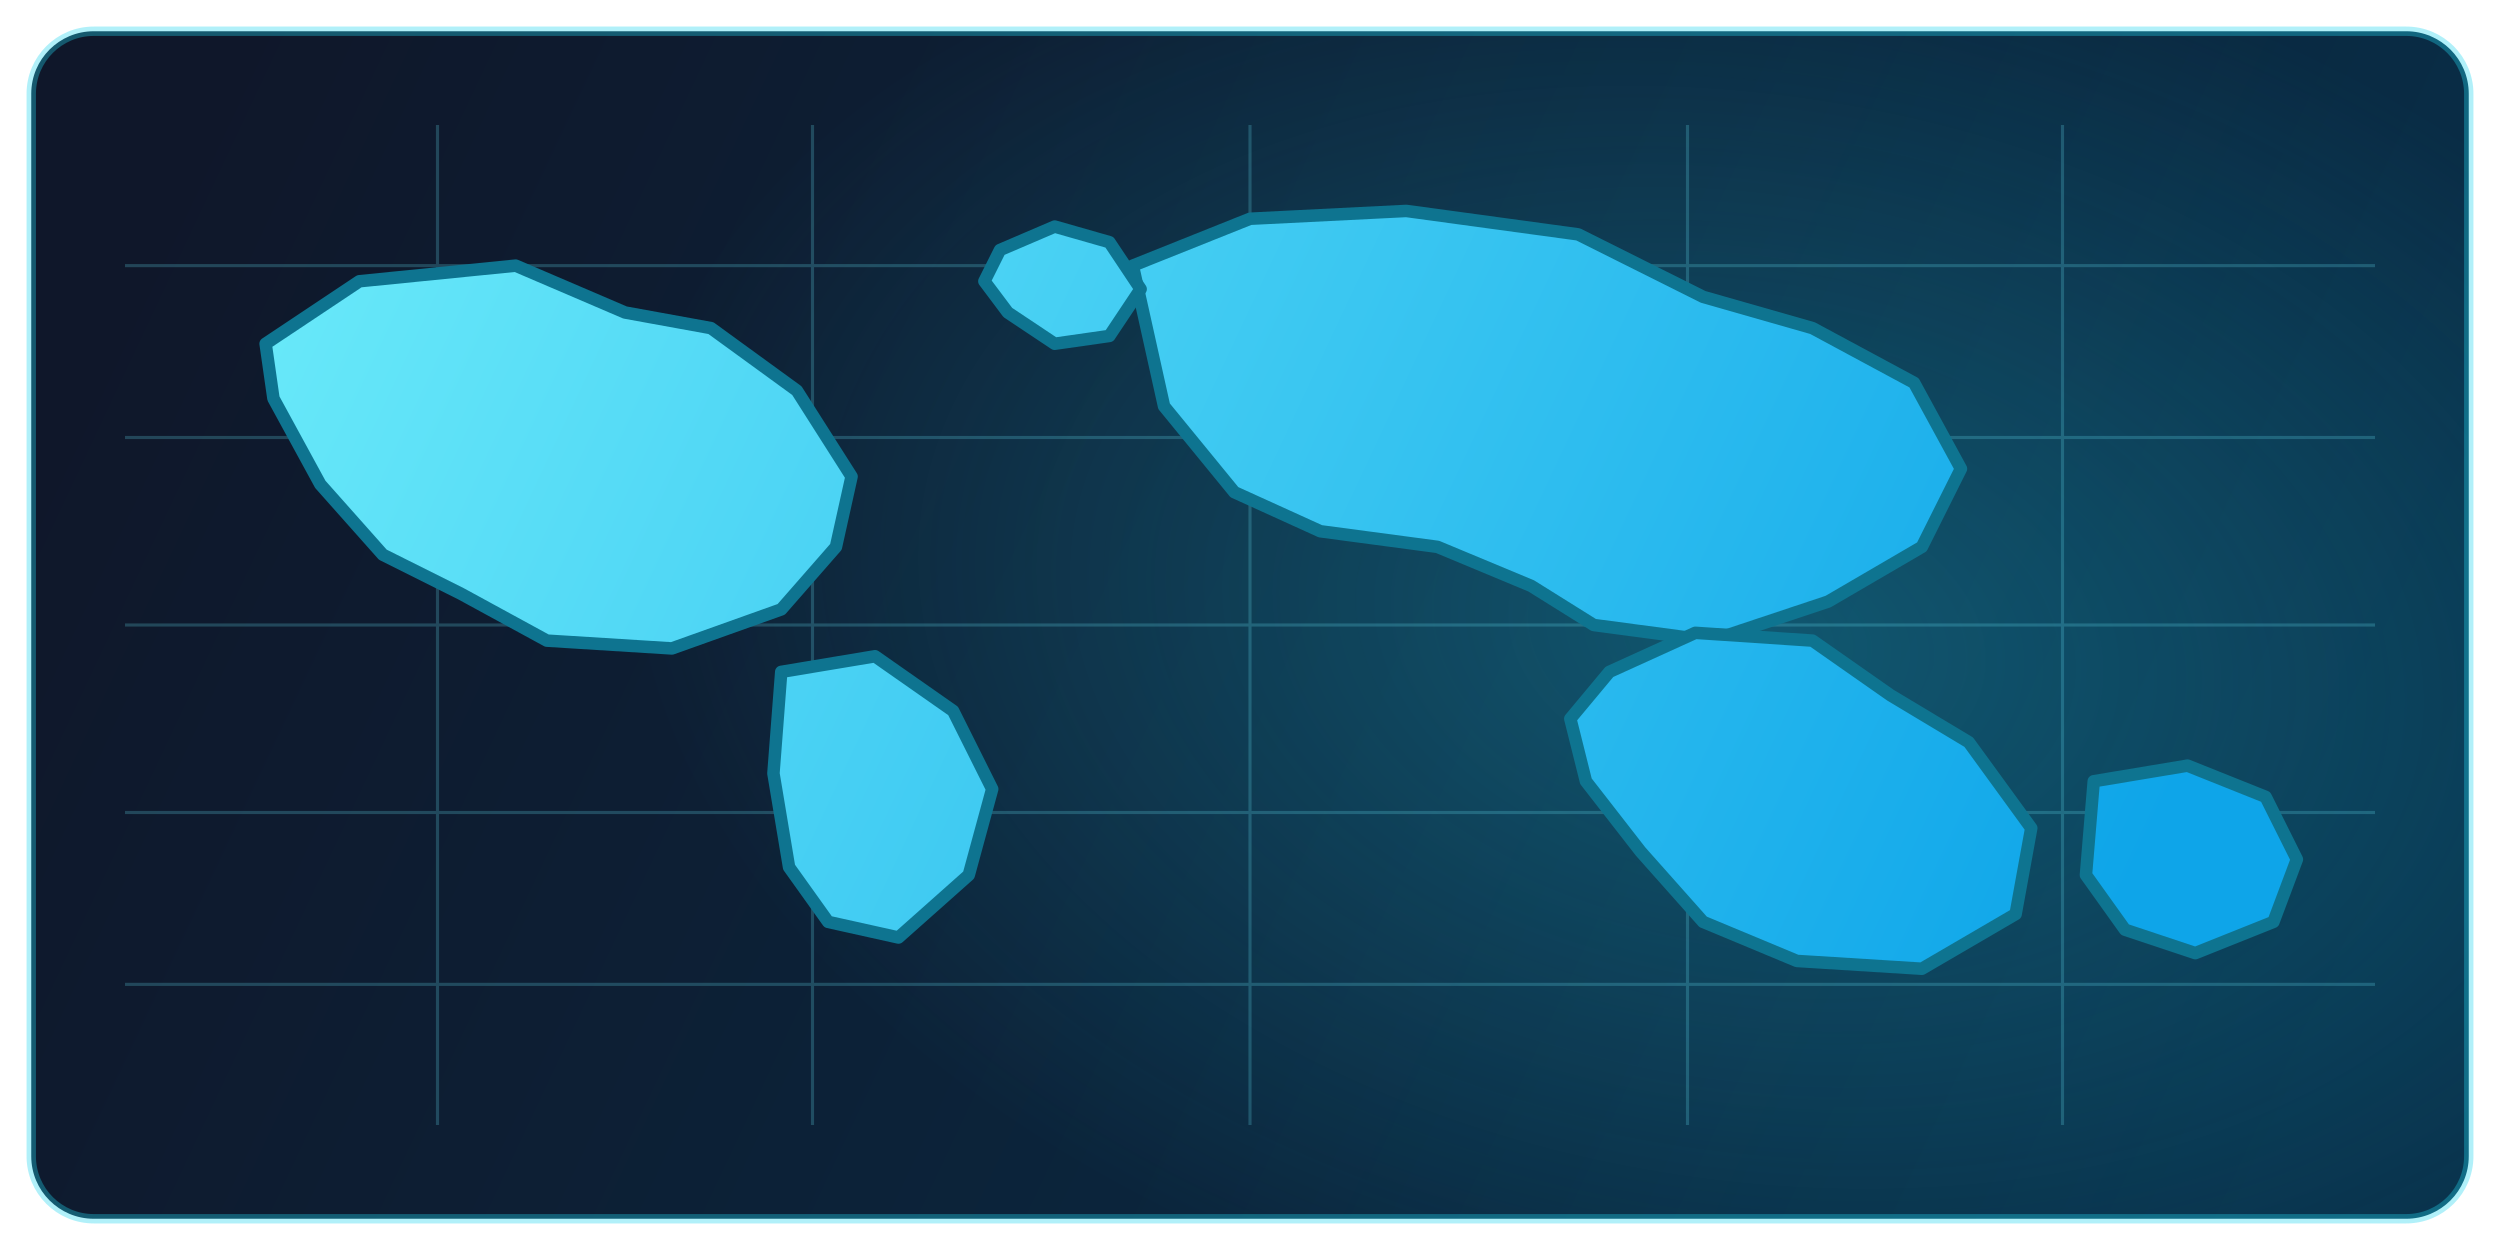
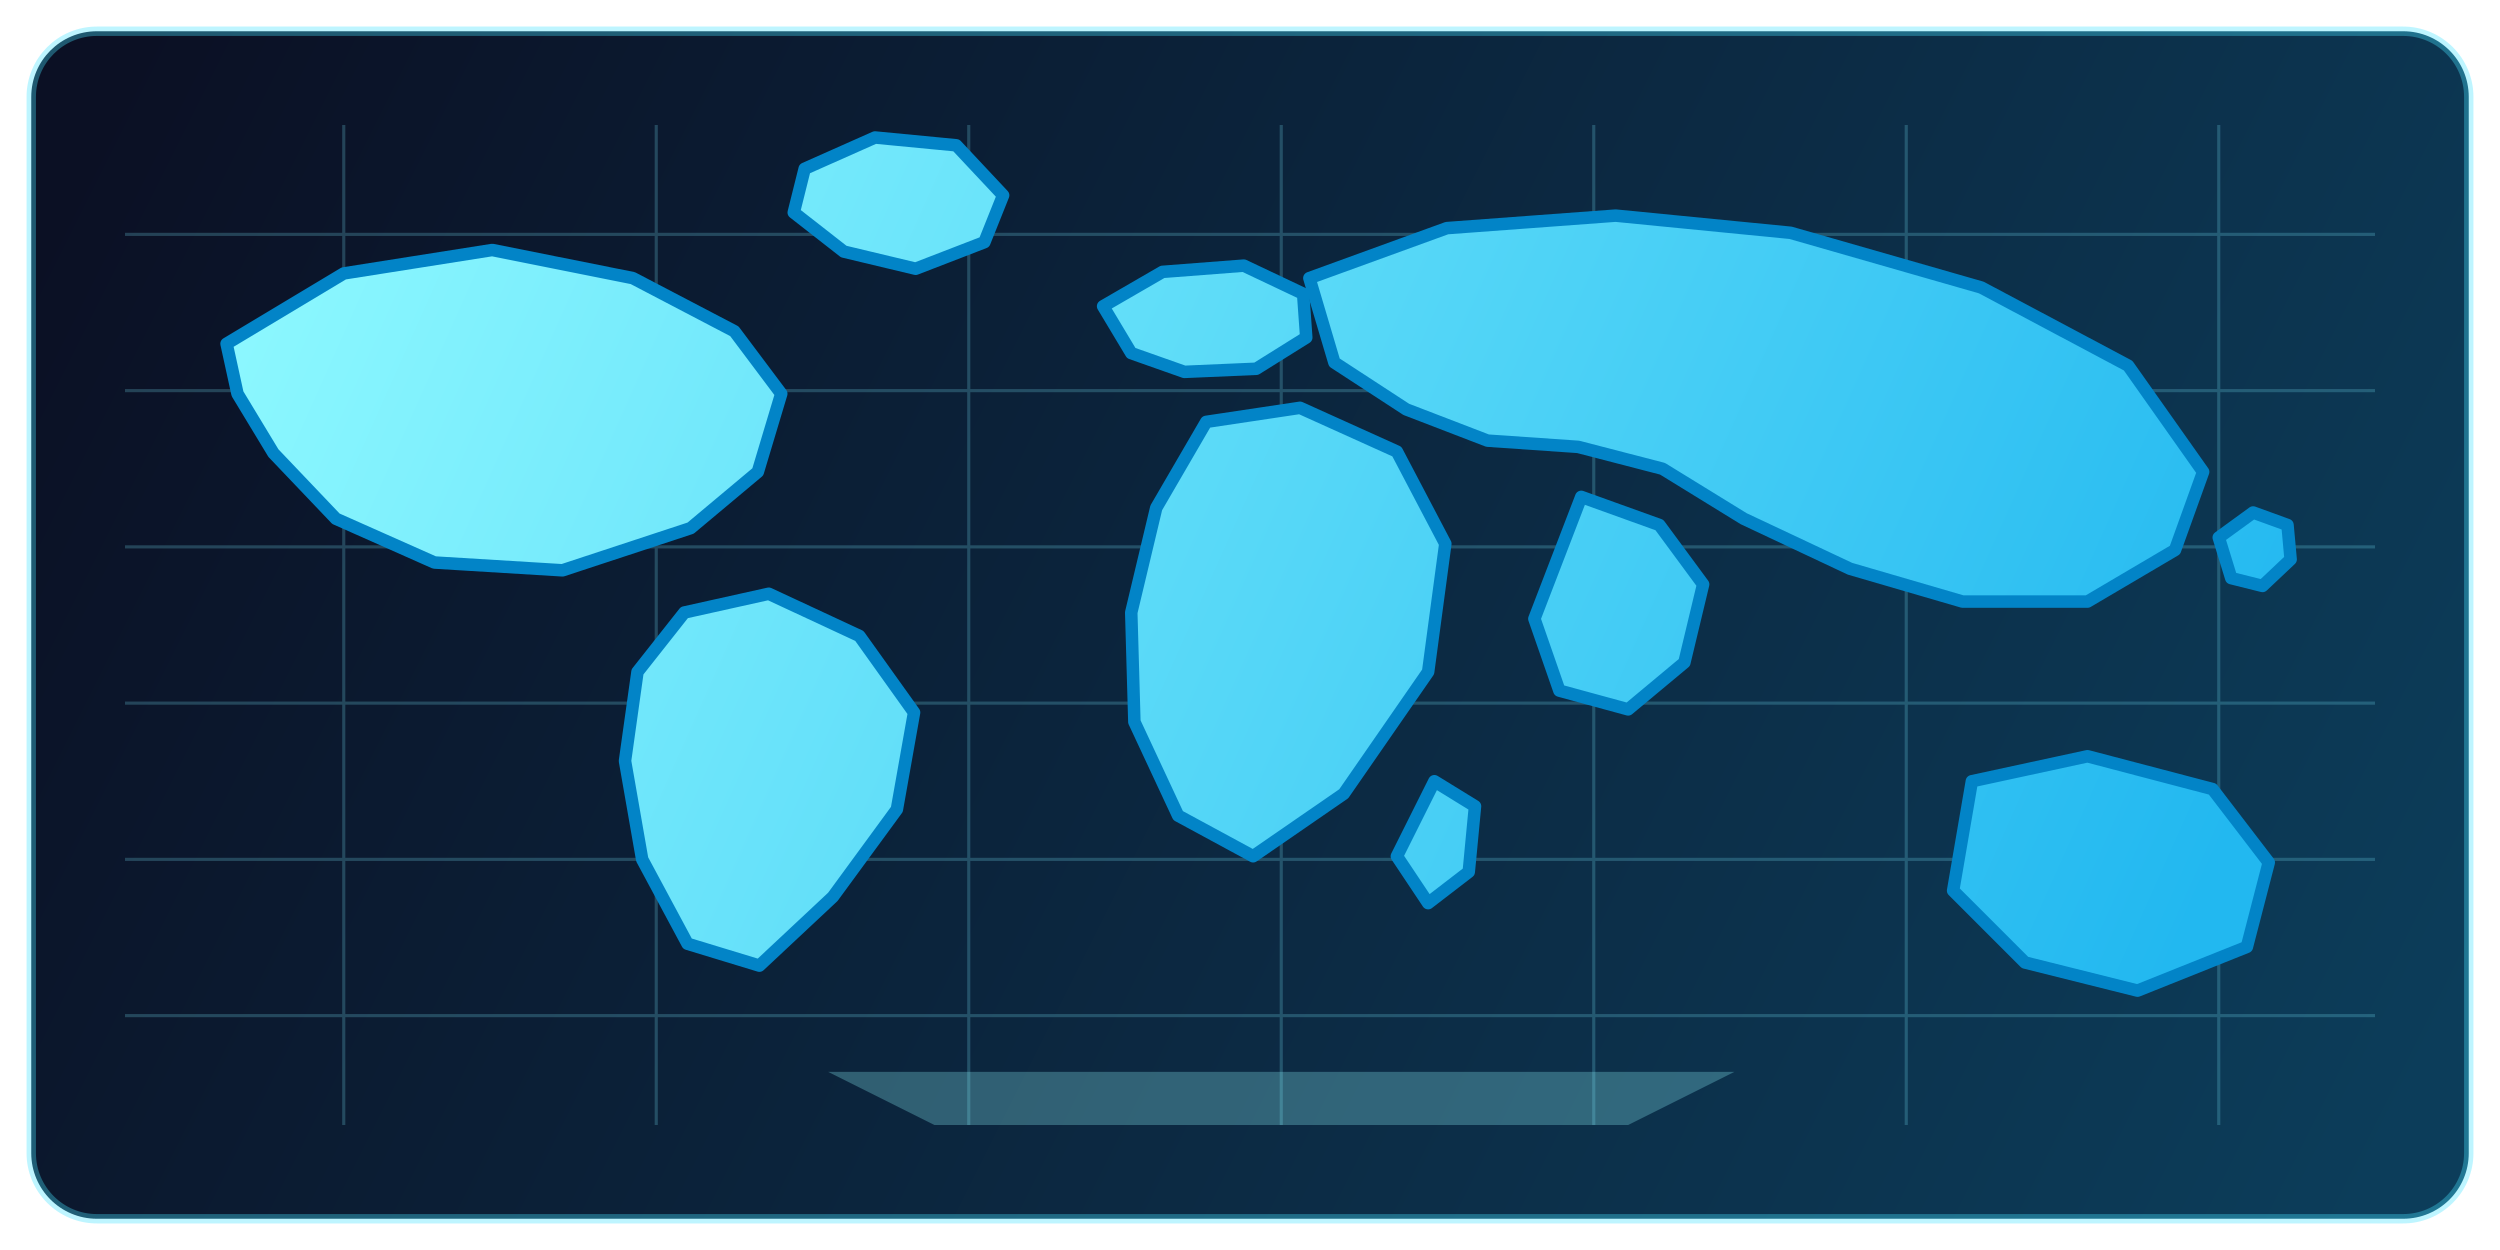
<svg xmlns="http://www.w3.org/2000/svg" viewBox="0 0 1600 800" fill="none">
  <defs>
-     <linearGradient id="ocean" x1="120" y1="80" x2="1480" y2="720" gradientUnits="userSpaceOnUse">
-       <stop offset="0" stop-color="#0f172a" />
-       <stop offset="1" stop-color="#082f49" />
+     <linearGradient id="ocean" x1="80" y1="40" x2="1520" y2="760" gradientUnits="userSpaceOnUse">
+       <stop offset="0" stop-color="#0b1024" />
+       <stop offset="1" stop-color="#0c3d5a" />
    </linearGradient>
-     <linearGradient id="land" x1="220" y1="120" x2="1330" y2="640" gradientUnits="userSpaceOnUse">
-       <stop offset="0" stop-color="#67e8f9" />
-       <stop offset="1" stop-color="#0ea5e9" />
+     <linearGradient id="land" x1="170" y1="100" x2="1380" y2="640" gradientUnits="userSpaceOnUse">
+       <stop offset="0" stop-color="#8ef9ff" />
+       <stop offset="1" stop-color="#22b8f0" />
    </linearGradient>
-     <radialGradient id="glow" cx="0" cy="0" r="1" gradientUnits="userSpaceOnUse" gradientTransform="translate(1120 410) rotate(100) scale(470 730)">
-       <stop offset="0" stop-color="#22d3ee" stop-opacity="0.28" />
-       <stop offset="1" stop-color="#22d3ee" stop-opacity="0" />
-     </radialGradient>
  </defs>
-   <rect x="20" y="20" width="1560" height="760" rx="40" fill="url(#ocean)" />
-   <rect x="20" y="20" width="1560" height="760" rx="40" fill="url(#glow)" />
-   <g opacity="0.22" stroke="#67e8f9" stroke-width="2">
-     <path d="M80 170H1520" />
-     <path d="M80 280H1520" />
-     <path d="M80 400H1520" />
-     <path d="M80 520H1520" />
-     <path d="M80 630H1520" />
-     <path d="M280 80V720" />
-     <path d="M520 80V720" />
-     <path d="M800 80V720" />
-     <path d="M1080 80V720" />
-     <path d="M1320 80V720" />
+   <rect x="20" y="20" width="1560" height="760" rx="42" fill="url(#ocean)" />
+   <g opacity="0.22" stroke="#7cecff" stroke-width="2">
+     <path d="M80 150H1520" />
+     <path d="M80 250H1520" />
+     <path d="M80 350H1520" />
+     <path d="M80 450H1520" />
+     <path d="M80 550H1520" />
+     <path d="M80 650H1520" />
+     <path d="M220 80V720" />
+     <path d="M420 80V720" />
+     <path d="M620 80V720" />
+     <path d="M820 80V720" />
+     <path d="M1020 80V720" />
+     <path d="M1220 80V720" />
+     <path d="M1420 80V720" />
  </g>
-   <g fill="url(#land)" stroke="#0e7490" stroke-width="8" stroke-linejoin="round">
-     <path d="M170 220L230 180L330 170L400 200L455 210L510 250L545 305L535 350L500 390L430 415L350 410L295 380L245 355L205 310L175 255Z" />
-     <path d="M500 430L560 420L610 455L635 505L620 560L575 600L530 590L505 555L495 495Z" />
-     <path d="M725 170L800 140L900 135L1010 150L1090 190L1160 210L1225 245L1255 300L1230 350L1170 385L1095 410L1020 400L980 375L920 350L845 340L790 315L745 260Z" />
-     <path d="M1030 430L1085 405L1160 410L1210 445L1260 475L1300 530L1290 585L1230 620L1150 615L1090 590L1050 545L1015 500L1005 460Z" />
-     <path d="M1340 500L1400 490L1450 510L1470 550L1455 590L1405 610L1360 595L1335 560Z" />
-     <path d="M640 160L675 145L710 155L730 185L710 215L675 220L645 200L630 180Z" />
+   <g fill="url(#land)" stroke="#0284c7" stroke-width="8" stroke-linejoin="round">
+     <path d="M145 220L220 175L315 160L405 178L470 212L500 252L485 302L442 338L360 365L278 360L215 332L175 290L152 252Z" />
+     <path d="M515 108L560 88L612 93L642 125L630 155L586 172L540 161L508 136Z" />
+     <path d="M438 392L492 380L550 407L585 456L574 518L533 574L486 618L440 604L411 550L400 487L408 430Z" />
+     <path d="M706 196L744 174L796 170L834 188L836 216L804 236L758 238L724 226Z" />
+     <path d="M772 270L832 261L894 289L925 348L914 430L860 508L802 548L754 522L726 462L724 392L740 325Z" />
+     <path d="M838 178L926 146L1034 138L1146 149L1268 184L1362 234L1410 302L1392 352L1336 385L1256 385L1184 364L1116 332L1064 300L1010 286L952 282L900 262L854 232Z" />
+     <path d="M1012 318L1062 336L1090 374L1078 424L1042 454L998 442L982 396Z" />
+     <path d="M1262 500L1336 484L1416 505L1452 552L1438 606L1368 634L1296 616L1250 570Z" />
+     <path d="M1420 344L1442 328L1464 336L1466 358L1448 375L1428 370Z" />
+     <path d="M918 500L944 516L940 558L914 578L894 548Z" />
  </g>
-   <rect x="20" y="20" width="1560" height="760" rx="40" stroke="#22d3ee" stroke-opacity="0.35" stroke-width="6" />
+   <path d="M530 686L1110 686L1042 720L598 720Z" fill="#8ef9ff" opacity="0.28" />
+   <rect x="20" y="20" width="1560" height="760" rx="42" stroke="#45e3ff" stroke-opacity="0.35" stroke-width="6" />
</svg>
